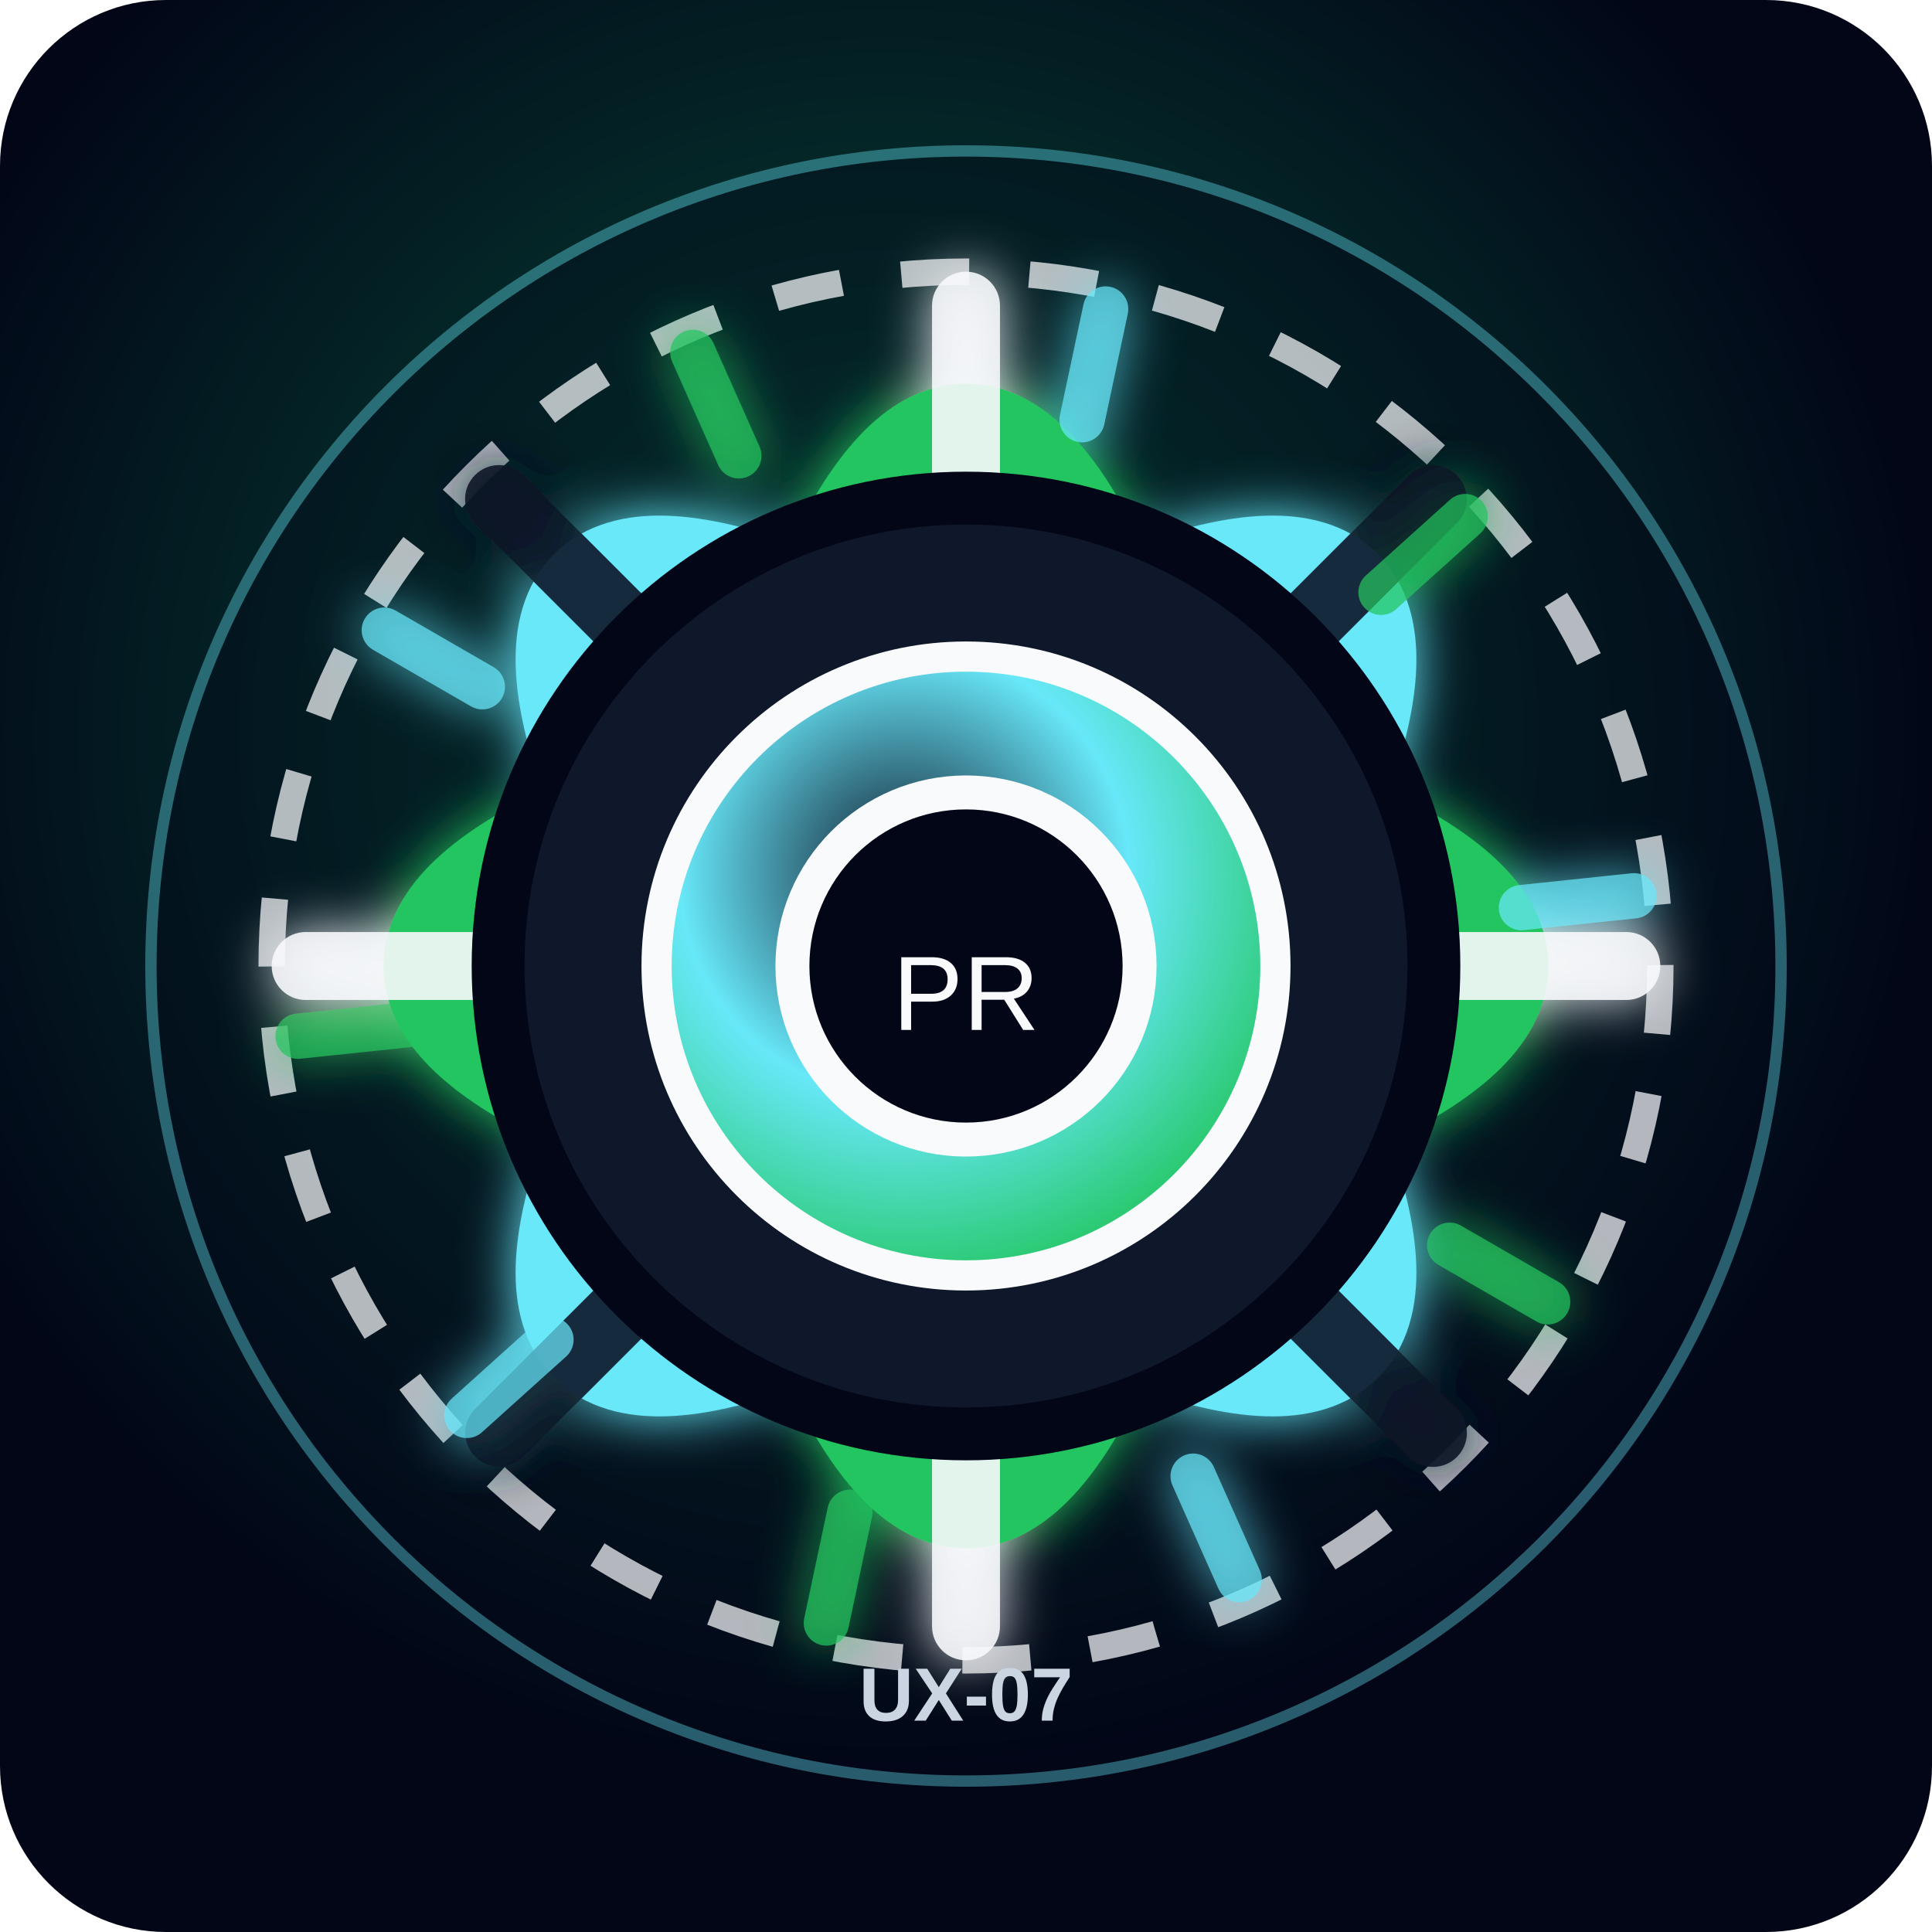
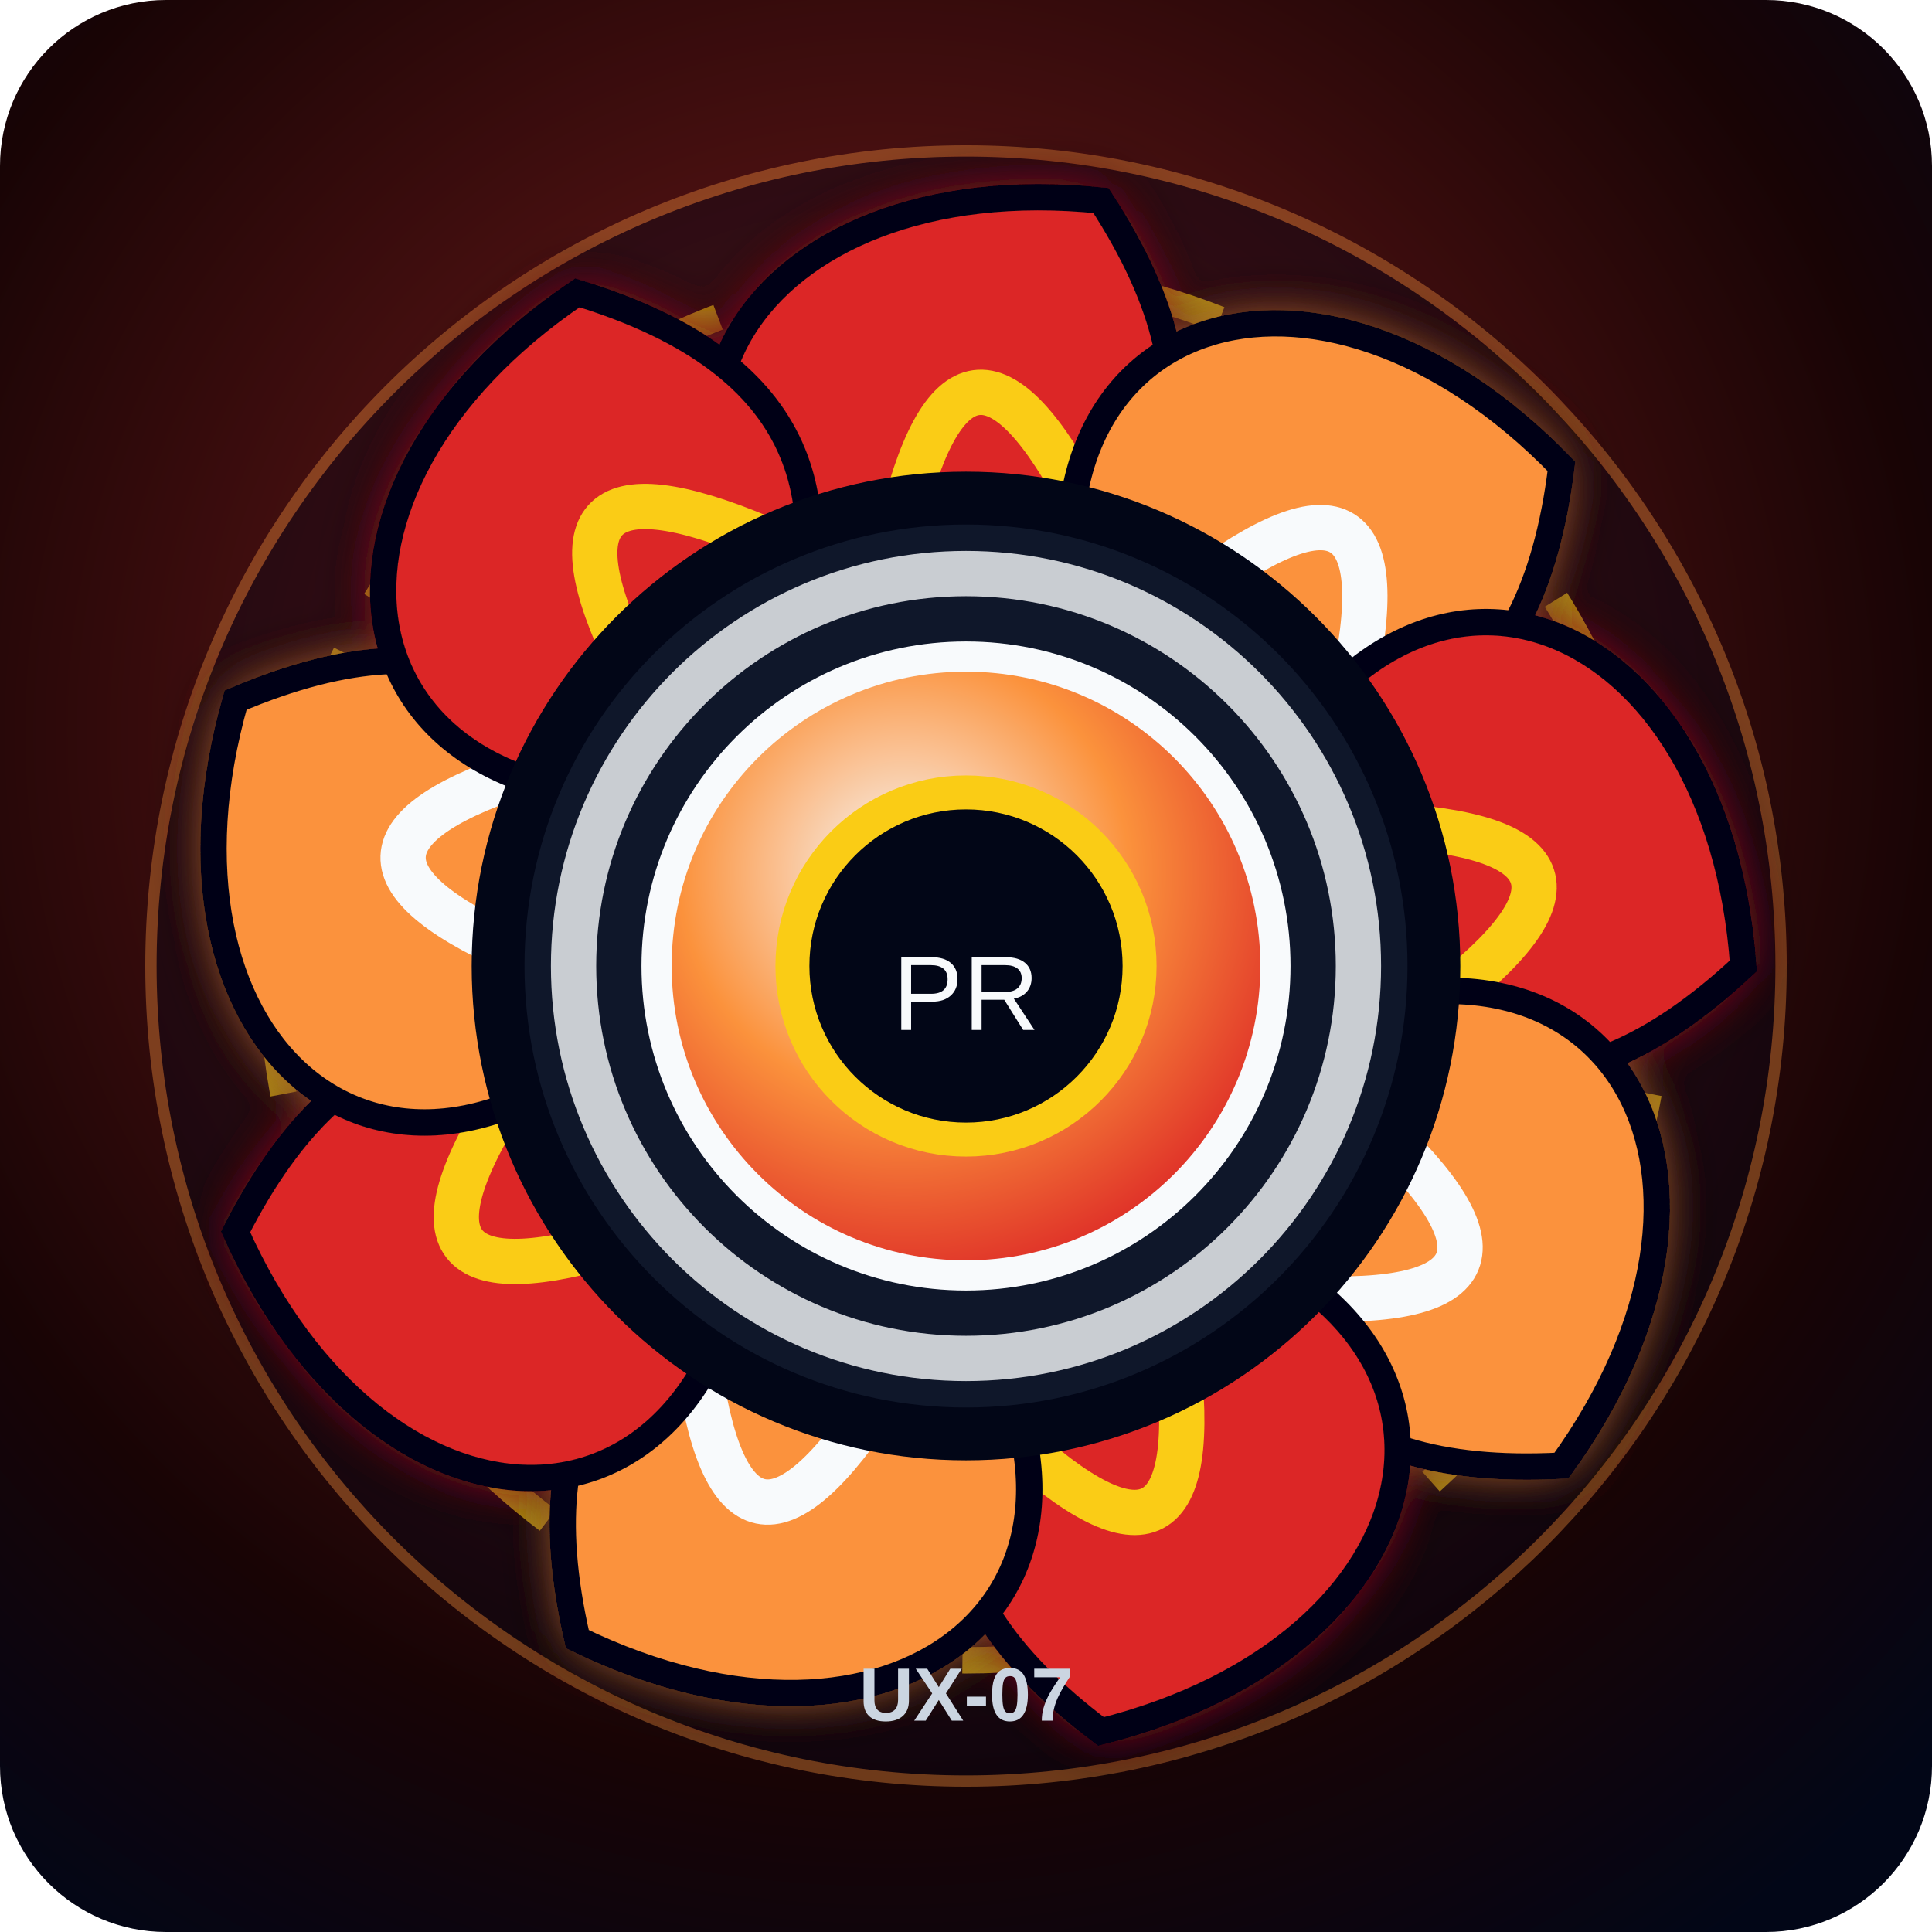
- <svg xmlns="http://www.w3.org/2000/svg" viewBox="0 0 512 512" role="img" aria-label="Phoenix Rudder 9-70G original 2D fan-safe visual: stamina circular profile">
+ <svg xmlns="http://www.w3.org/2000/svg" viewBox="0 0 512 512" role="img" aria-label="Phoenix Rudder 9-70G original 2D fan-safe visual: red gold phoenix wings with nine outer notches">
  <defs>
    <radialGradient id="bg" cx="46%" cy="38%" r="75%">
-       <stop offset="0" stop-color="#064e3b" />
-       <stop offset="0.72" stop-color="#020617" />
+       <stop offset="0" stop-color="#7f1d1d" />
+       <stop offset="0.72" stop-color="#180405" />
      <stop offset="1" stop-color="#020617" />
    </radialGradient>
    <radialGradient id="core" cx="40%" cy="35%" r="70%">
-       <stop offset="0" stop-color="#0f172a" />
-       <stop offset="0.52" stop-color="#67e8f9" />
-       <stop offset="1" stop-color="#22c55e" />
+       <stop offset="0" stop-color="#f8fafc" />
+       <stop offset="0.52" stop-color="#fb923c" />
+       <stop offset="1" stop-color="#dc2626" />
    </radialGradient>
    <filter id="glow" x="-22%" y="-22%" width="144%" height="144%">
      <feGaussianBlur stdDeviation="7" result="blur" />
      <feMerge>
        <feMergeNode in="blur" />
        <feMergeNode in="SourceGraphic" />
      </feMerge>
    </filter>
  </defs>
  <rect width="512" height="512" rx="44" fill="url(#bg)" />
-   <circle cx="256" cy="256" r="216" fill="#020617" opacity="0.38" stroke="#67e8f9" stroke-width="3" />
-   <circle cx="256" cy="256" r="184" fill="none" stroke="#f8fafc" stroke-width="7" stroke-dasharray="18 16" opacity="0.72" />
+   <circle cx="256" cy="256" r="216" fill="#020617" opacity="0.38" stroke="#fb923c" stroke-width="3" />
+   <circle cx="256" cy="256" r="184" fill="none" stroke="#facc15" stroke-width="7" stroke-dasharray="18 16" opacity="0.72" />
  <g filter="url(#glow)">
-     <path d="M 222.626 153.286 Q 256 82 289.374 153.286" fill="none" stroke="#22c55e" stroke-width="32" stroke-linecap="round" />
-     <rect x="247" y="72" width="18" height="116" rx="9" fill="#f8fafc" opacity="0.9" transform="rotate(0 256 256)" />
-     <path d="M 305.031 159.771 Q 379.037 132.963 352.229 206.969" fill="none" stroke="#67e8f9" stroke-width="32" stroke-linecap="round" />
-     <rect x="247" y="72" width="18" height="116" rx="9" fill="#0f172a" opacity="0.9" transform="rotate(45 256 256)" />
-     <path d="M 358.714 222.626 Q 430 256 358.714 289.374" fill="none" stroke="#22c55e" stroke-width="32" stroke-linecap="round" />
-     <rect x="247" y="72" width="18" height="116" rx="9" fill="#f8fafc" opacity="0.9" transform="rotate(90 256 256)" />
-     <path d="M 352.229 305.031 Q 379.037 379.037 305.031 352.229" fill="none" stroke="#67e8f9" stroke-width="32" stroke-linecap="round" />
-     <rect x="247" y="72" width="18" height="116" rx="9" fill="#0f172a" opacity="0.9" transform="rotate(135 256 256)" />
-     <path d="M 289.374 358.714 Q 256 430 222.626 358.714" fill="none" stroke="#22c55e" stroke-width="32" stroke-linecap="round" />
-     <rect x="247" y="72" width="18" height="116" rx="9" fill="#f8fafc" opacity="0.9" transform="rotate(180 256 256)" />
-     <path d="M 206.969 352.229 Q 132.963 379.037 159.771 305.031" fill="none" stroke="#67e8f9" stroke-width="32" stroke-linecap="round" />
-     <rect x="247" y="72" width="18" height="116" rx="9" fill="#0f172a" opacity="0.9" transform="rotate(225 256 256)" />
-     <path d="M 153.286 289.374 Q 82 256 153.286 222.626" fill="none" stroke="#22c55e" stroke-width="32" stroke-linecap="round" />
-     <rect x="247" y="72" width="18" height="116" rx="9" fill="#f8fafc" opacity="0.9" transform="rotate(270 256 256)" />
-     <path d="M 159.771 206.969 Q 132.963 132.963 206.969 159.771" fill="none" stroke="#67e8f9" stroke-width="32" stroke-linecap="round" />
-     <rect x="247" y="72" width="18" height="116" rx="9" fill="#0f172a" opacity="0.9" transform="rotate(315 256 256)" />
-     <rect x="250" y="72" width="12" height="42" rx="6" fill="#67e8f9" opacity="0.72" transform="rotate(12 256 256)" />
-     <rect x="250" y="72" width="12" height="42" rx="6" fill="#22c55e" opacity="0.72" transform="rotate(48 256 256)" />
-     <rect x="250" y="72" width="12" height="42" rx="6" fill="#67e8f9" opacity="0.72" transform="rotate(84 256 256)" />
-     <rect x="250" y="72" width="12" height="42" rx="6" fill="#22c55e" opacity="0.72" transform="rotate(120 256 256)" />
-     <rect x="250" y="72" width="12" height="42" rx="6" fill="#67e8f9" opacity="0.72" transform="rotate(156 256 256)" />
-     <rect x="250" y="72" width="12" height="42" rx="6" fill="#22c55e" opacity="0.72" transform="rotate(192 256 256)" />
-     <rect x="250" y="72" width="12" height="42" rx="6" fill="#67e8f9" opacity="0.72" transform="rotate(228 256 256)" />
-     <rect x="250" y="72" width="12" height="42" rx="6" fill="#22c55e" opacity="0.72" transform="rotate(264 256 256)" />
-     <rect x="250" y="72" width="12" height="42" rx="6" fill="#67e8f9" opacity="0.72" transform="rotate(300 256 256)" />
-     <rect x="250" y="72" width="12" height="42" rx="6" fill="#22c55e" opacity="0.72" transform="rotate(336 256 256)" />
+     <path d="M 223.03 170.111 C 153.725 115.231 199.06 43.496 291.772 53.13 C 327.893 108.598 307.249 140.893 272.323 163.428 Z" fill="#dc2626" stroke="#020617" stroke-width="7" />
+     <path d="M 239.299 137.168 Q 256 70 289.628 138.726" fill="none" stroke="#facc15" stroke-width="12" stroke-linecap="round" />
+     <path d="M 285.952 169.012 C 268.138 82.424 348.976 56.612 413.805 123.586 C 405.821 189.295 369.248 200.765 328.008 195.578 Z" fill="#fb923c" stroke="#020617" stroke-width="7" />
+     <path d="M 319.59 154.234 Q 375.558 113.516 357.143 187.778" fill="none" stroke="#f8fafc" stroke-width="12" stroke-linecap="round" />
+     <path d="M 334.859 208.616 C 376.871 130.835 455.388 163.024 462 256 C 413.647 301.205 378.257 286.482 350 256 Z" fill="#dc2626" stroke="#020617" stroke-width="7" />
+     <path d="M 370.127 218.918 Q 439.174 223.701 377.332 268.752" fill="none" stroke="#facc15" stroke-width="12" stroke-linecap="round" />
+     <path d="M 346.867 270.392 C 429.047 237.812 468.504 312.94 413.805 388.414 C 347.708 391.962 330.061 357.936 328.008 316.422 Z" fill="#fb923c" stroke="#020617" stroke-width="7" />
+     <path d="M 367.262 300.953 Q 417.081 349 340.748 343.759" fill="none" stroke="#f8fafc" stroke-width="12" stroke-linecap="round" />
+     <path d="M 316.357 325.433 C 400.253 353.3 382.187 436.213 291.772 458.87 C 238.857 419.102 247.211 381.693 272.323 348.572 Z" fill="#dc2626" stroke="#020617" stroke-width="7" />
+     <path d="M 312.337 361.954 Q 319.616 430.783 264.51 377.703" fill="none" stroke="#facc15" stroke-width="12" stroke-linecap="round" />
+     <path d="M 257.606 347.986 C 303.961 423.26 236.826 475.163 153 434.401 C 138.028 369.924 168.473 346.637 209 337.406 Z" fill="#fb923c" stroke="#020617" stroke-width="7" />
+     <path d="M 231.051 373.378 Q 192.384 430.783 184.29 354.7" fill="none" stroke="#f8fafc" stroke-width="12" stroke-linecap="round" />
+     <path d="M 198.103 327.497 C 185.228 414.957 100.437 411.563 62.423 326.456 C 92.399 267.44 130.69 269.171 167.669 288.15 Z" fill="#dc2626" stroke="#020617" stroke-width="7" />
+     <path d="M 161.439 329.879 Q 94.919 349 137.624 285.514" fill="none" stroke="#facc15" stroke-width="12" stroke-linecap="round" />
+     <path d="M 165.69 273.554 C 99.61 332.277 36.837 275.174 62.423 185.544 C 123.321 159.603 151.541 185.542 167.669 223.85 Z" fill="#fb923c" stroke="#020617" stroke-width="7" />
+     <path d="M 136.073 251.812 Q 72.826 223.701 146.347 202.519" fill="none" stroke="#f8fafc" stroke-width="12" stroke-linecap="round" />
+     <path d="M 175.535 211.398 C 87.169 213.906 75.787 129.813 153 77.599 C 216.325 96.872 221.27 134.881 209 174.594 Z" fill="#dc2626" stroke="#020617" stroke-width="7" />
+     <path d="M 166.823 175.704 Q 136.442 113.516 206.378 144.547" fill="none" stroke="#facc15" stroke-width="12" stroke-linecap="round" />
+     <path d="M 263.312 196.447 Q 278.454 150.36 278.219 198.118" stroke="#fb923c" stroke-width="8" stroke-linecap="round" fill="none" />
+     <path d="M 296.92 212.119 Q 336.26 183.734 307.998 222.232" stroke="#fb923c" stroke-width="8" stroke-linecap="round" fill="none" />
+     <path d="M 314.898 244.551 Q 363.408 244.711 317.915 259.245" stroke="#fb923c" stroke-width="8" stroke-linecap="round" fill="none" />
+     <path d="M 310.378 281.357 Q 349.531 310 304.183 295.018" stroke="#fb923c" stroke-width="8" stroke-linecap="round" fill="none" />
+     <path d="M 285.089 308.477 Q 299.928 354.663 272.047 315.887" stroke="#fb923c" stroke-width="8" stroke-linecap="round" fill="none" />
+     <path d="M 248.688 315.553 Q 233.546 361.64 233.781 313.882" stroke="#fb923c" stroke-width="8" stroke-linecap="round" fill="none" />
+     <path d="M 215.08 299.881 Q 175.74 328.266 204.002 289.768" stroke="#fb923c" stroke-width="8" stroke-linecap="round" fill="none" />
+     <path d="M 197.102 267.449 Q 148.592 267.289 194.085 252.755" stroke="#fb923c" stroke-width="8" stroke-linecap="round" fill="none" />
+     <path d="M 201.622 230.643 Q 162.469 202 207.817 216.982" stroke="#fb923c" stroke-width="8" stroke-linecap="round" fill="none" />
+     <path d="M 226.911 203.523 Q 212.072 157.337 239.953 196.113" stroke="#fb923c" stroke-width="8" stroke-linecap="round" fill="none" />
  </g>
  <circle cx="256" cy="256" r="124" fill="#0f172a" stroke="#020617" stroke-width="14" />
-   <circle cx="256" cy="256" r="104" fill="none" stroke="#0f172a" stroke-width="12" opacity="0.8" />
+   <circle cx="256" cy="256" r="104" fill="none" stroke="#f8fafc" stroke-width="12" opacity="0.8" />
  <circle cx="256" cy="256" r="82" fill="url(#core)" stroke="#f8fafc" stroke-width="8" />
-   <circle cx="256" cy="256" r="46" fill="#020617" stroke="#f8fafc" stroke-width="9" />
+   <circle cx="256" cy="256" r="46" fill="#020617" stroke="#facc15" stroke-width="9" />
  <text x="256" y="265" text-anchor="middle" dominant-baseline="middle" font-family="Arial Black, Arial, sans-serif" font-size="28" fill="#f8fafc">PR</text>
  <text x="256" y="456" text-anchor="middle" font-family="Arial, sans-serif" font-size="20" font-weight="800" fill="#cbd5e1">UX-07</text>
</svg>
